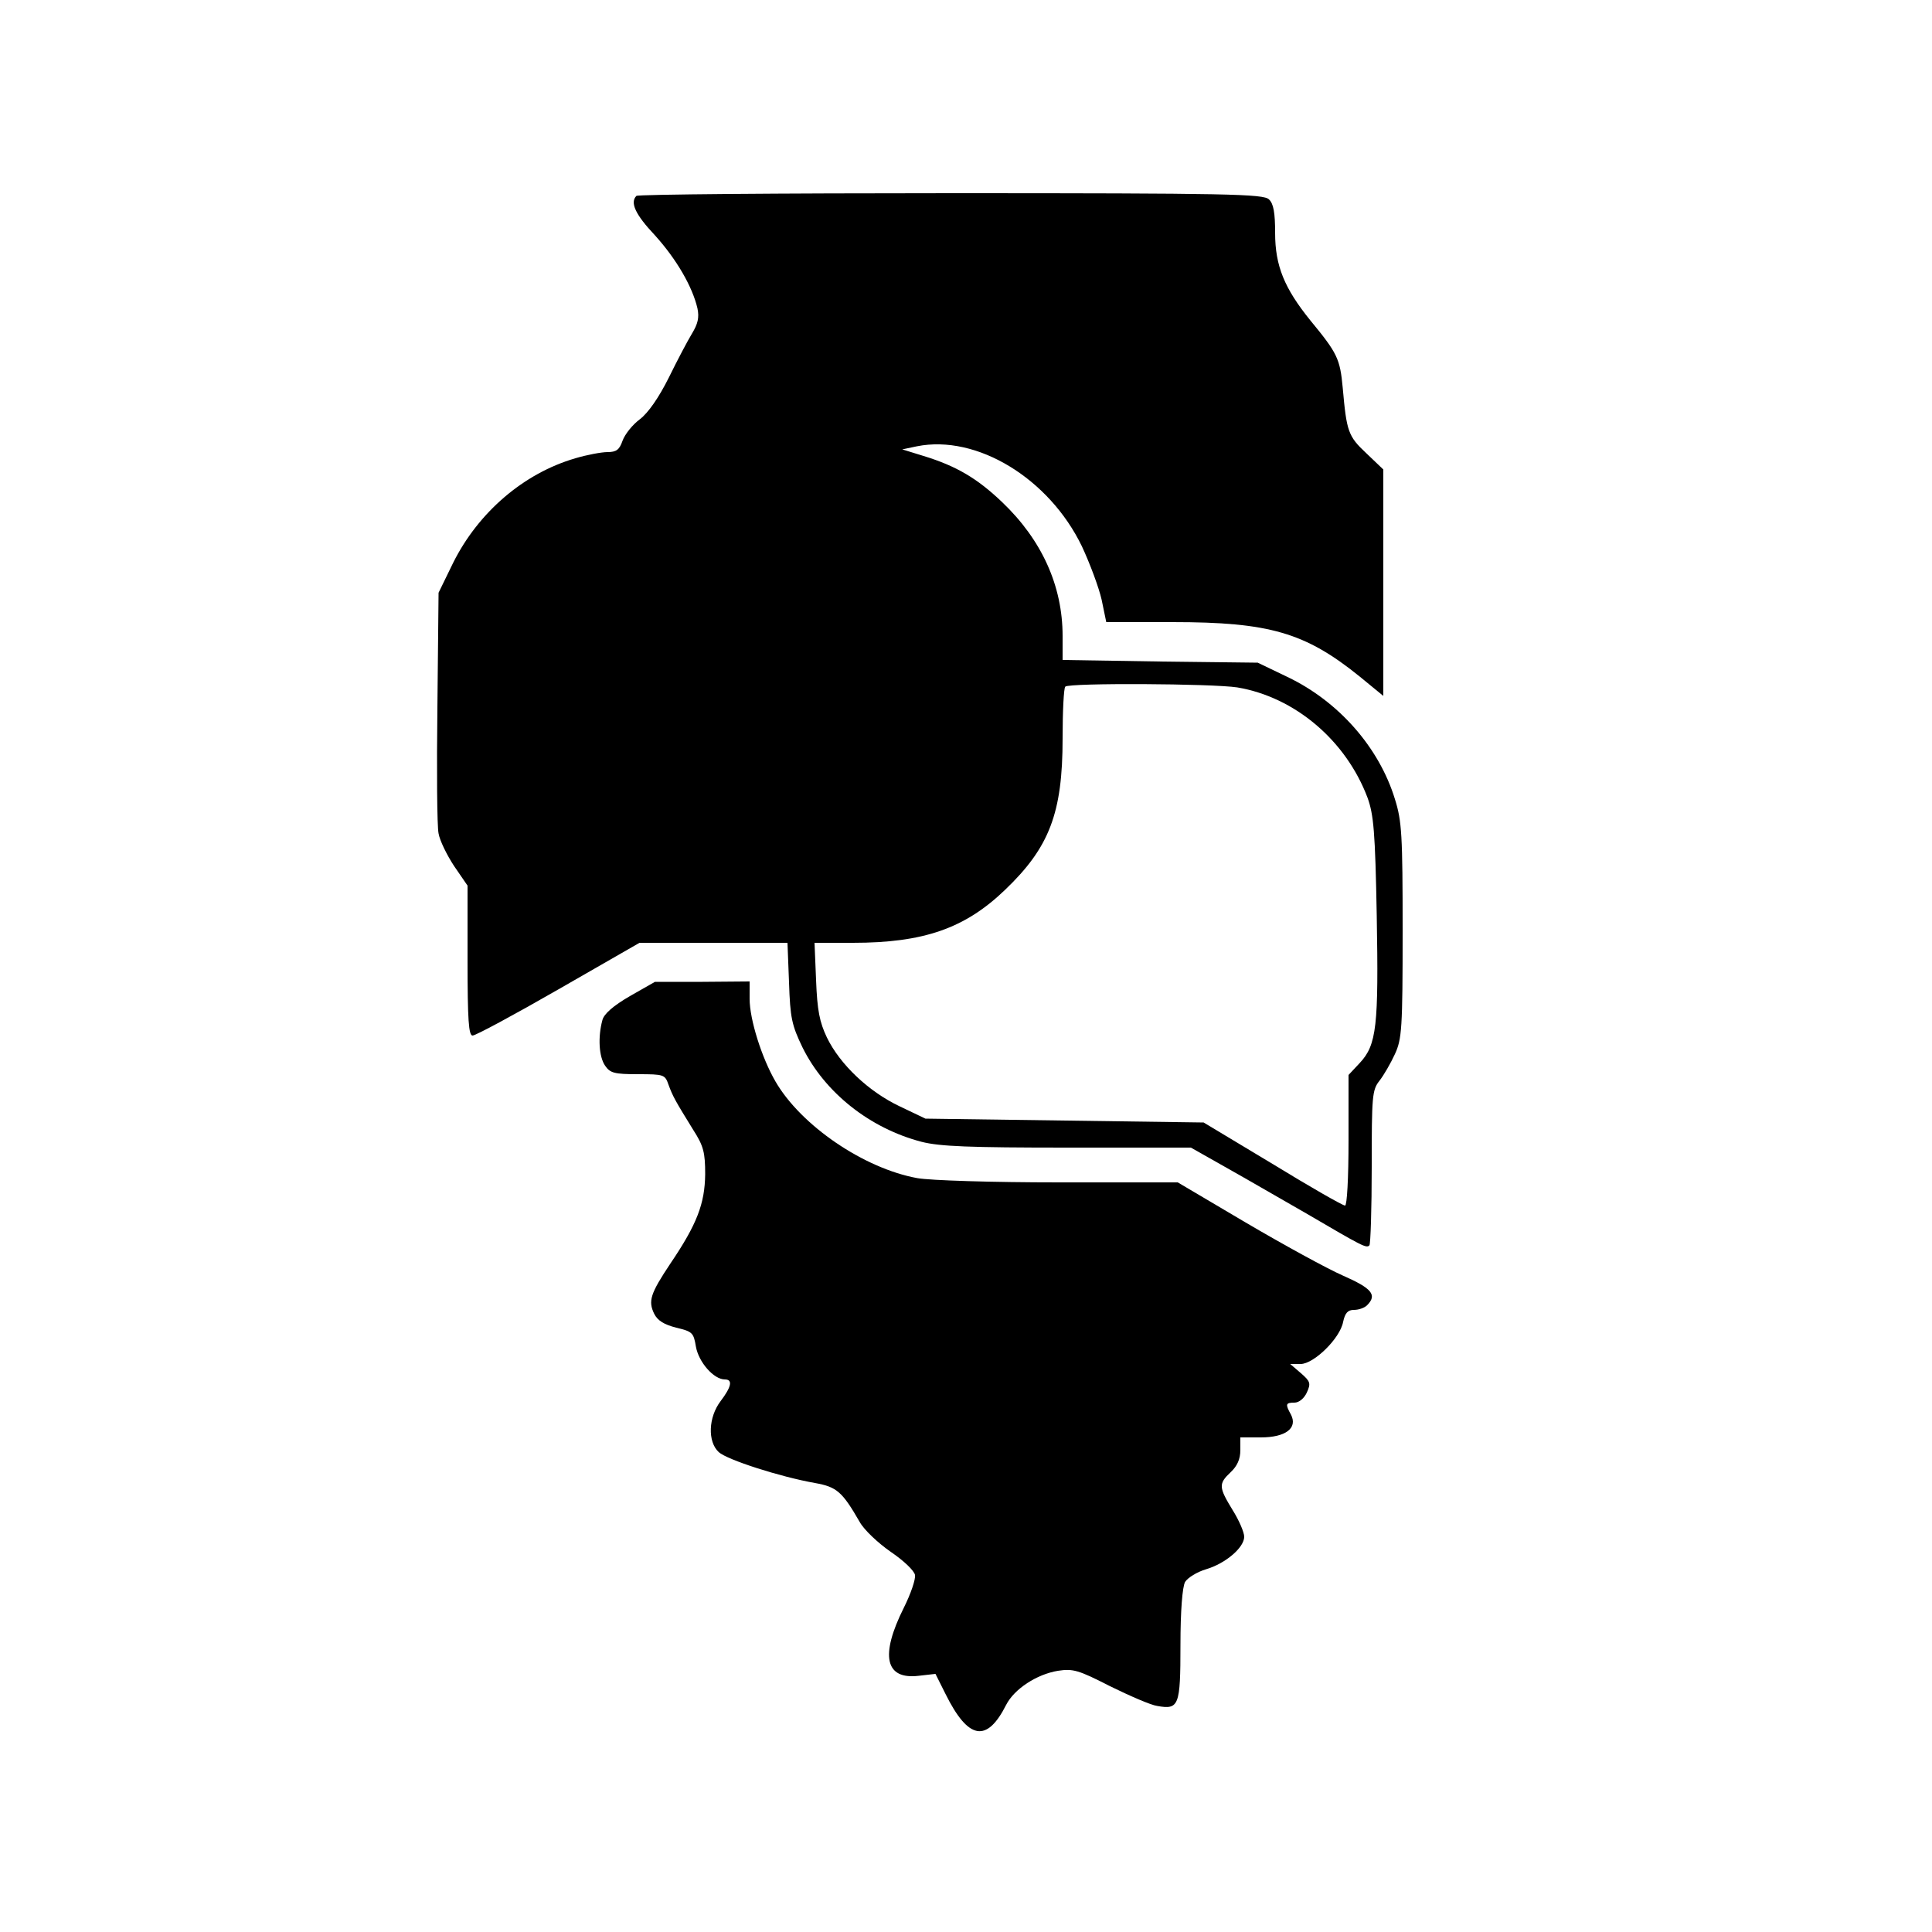
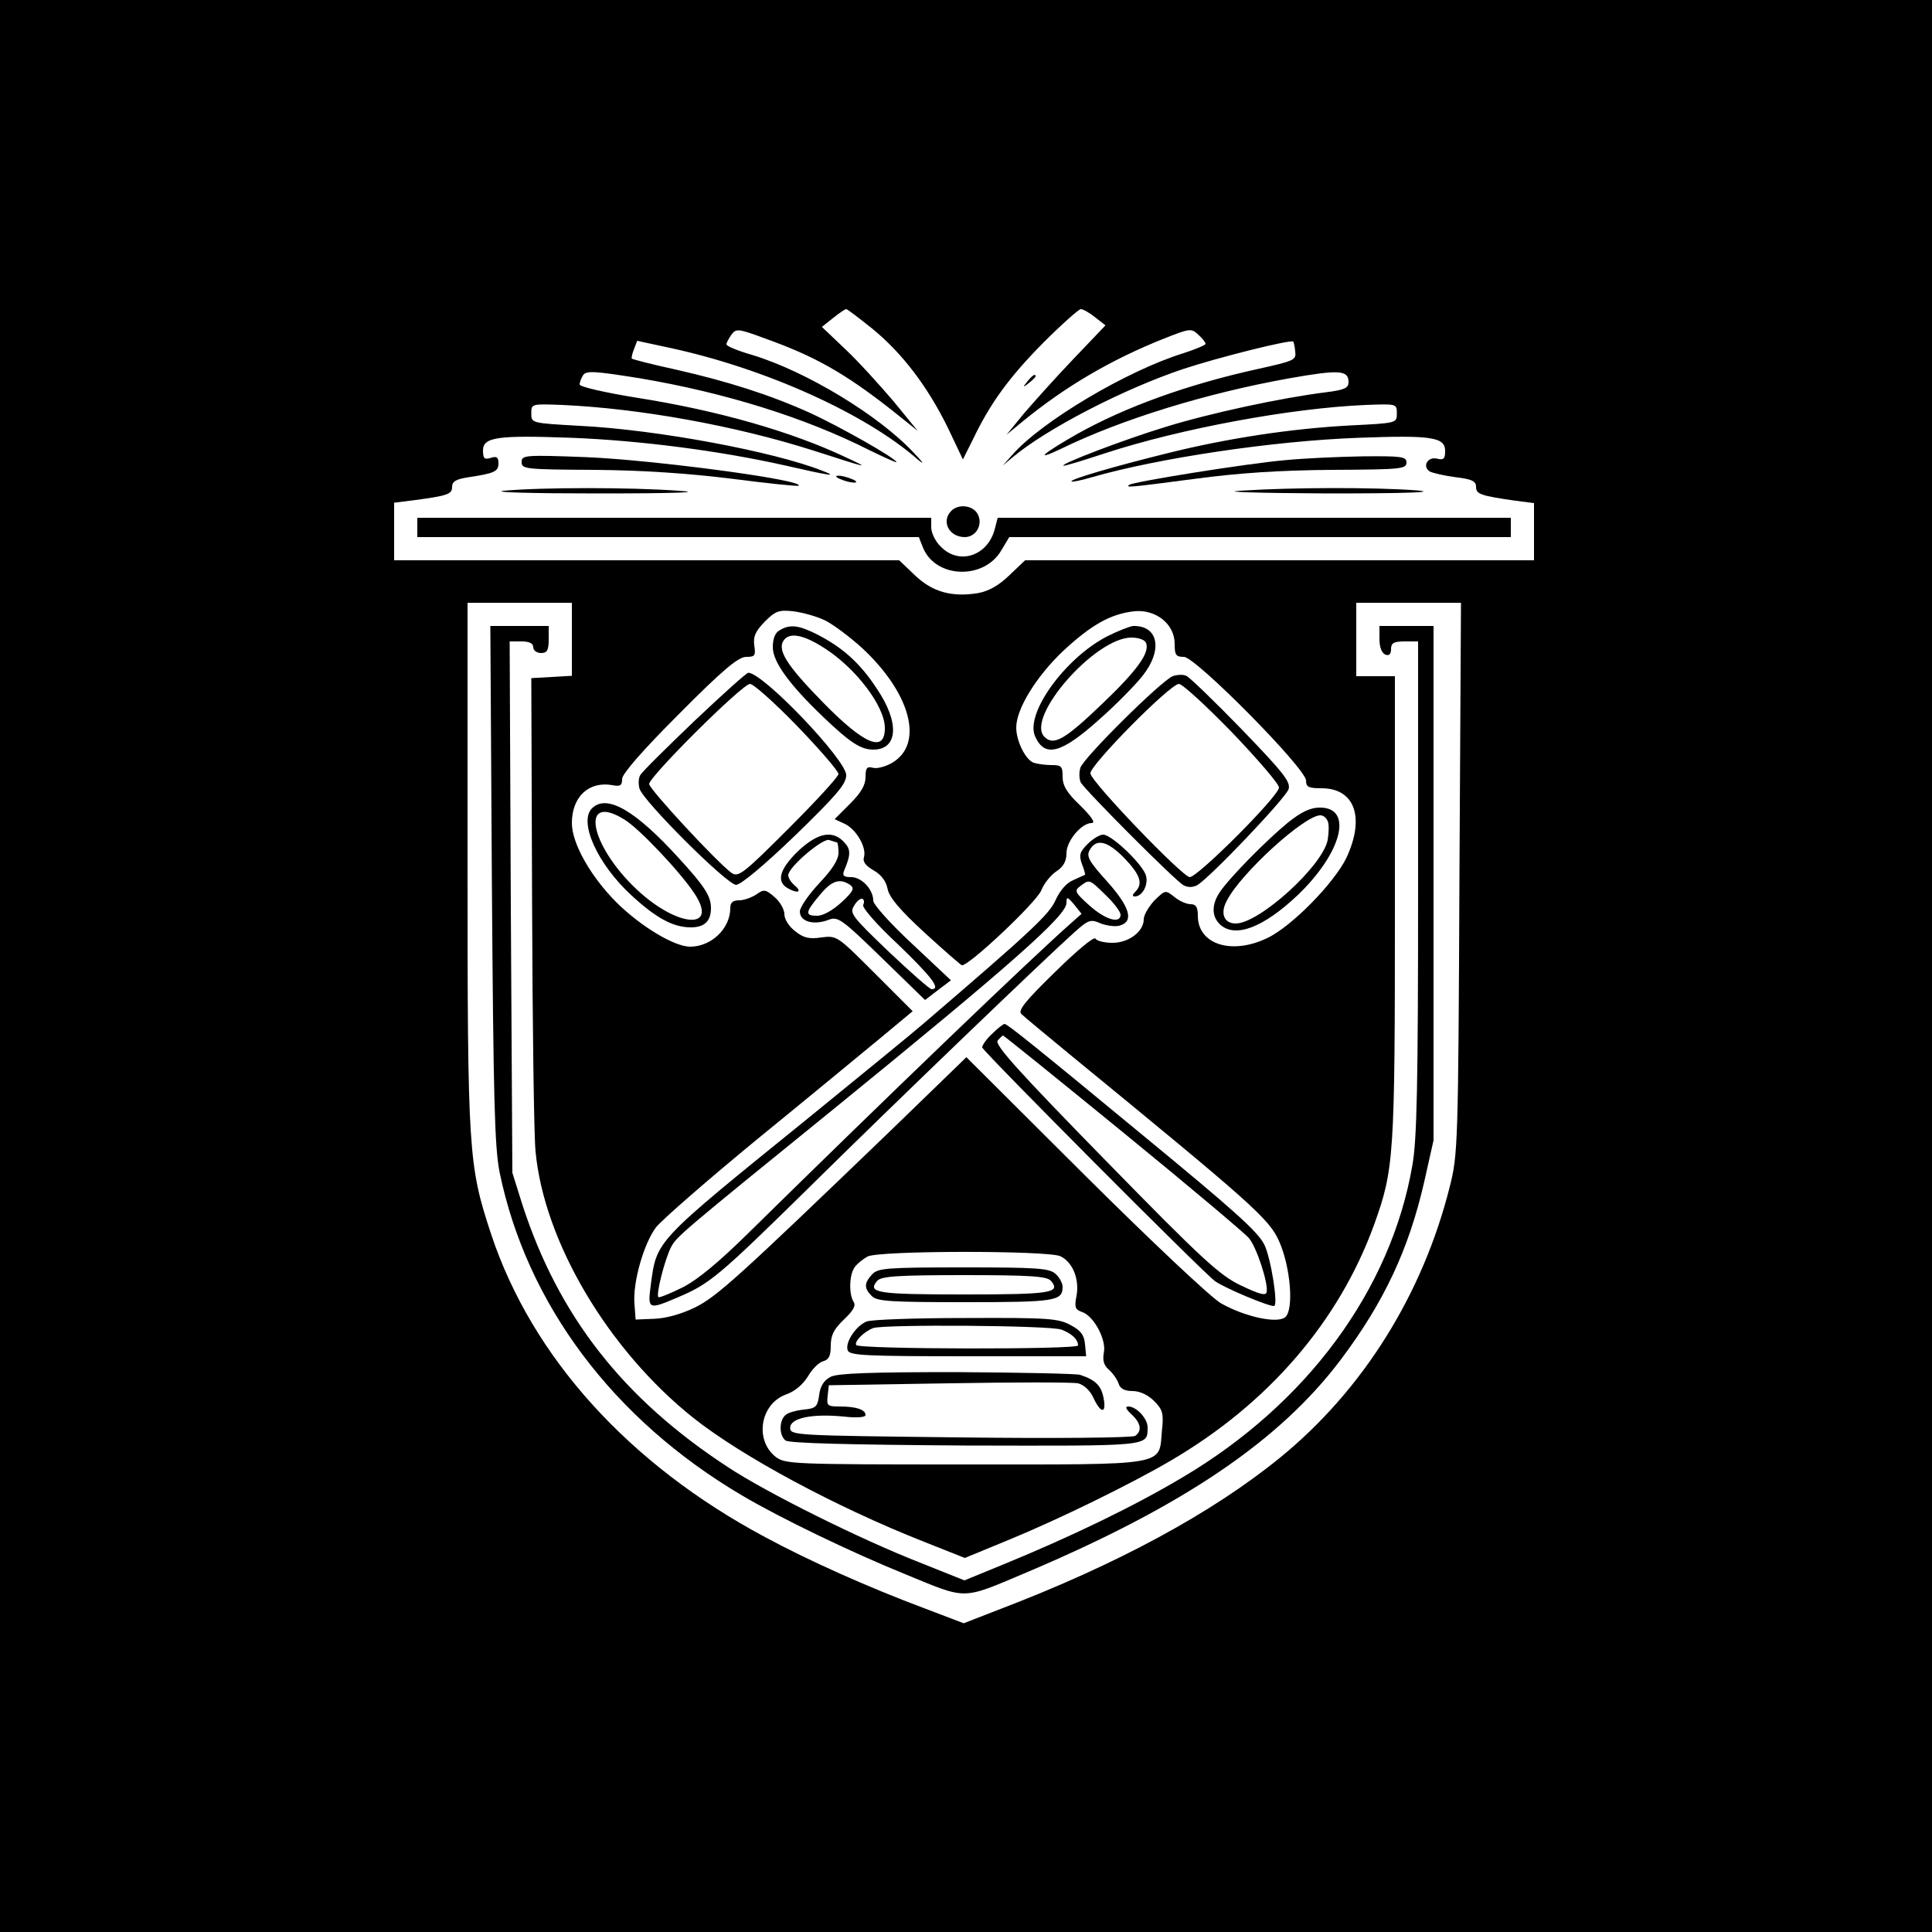
<svg xmlns="http://www.w3.org/2000/svg" version="1.0" width="500pt" height="500pt" viewBox="0 0 500 500" preserveAspectRatio="xMidYMid meet">
  <g transform="translate(0,500) scale(0.1,-0.1)" fill="#000000" stroke="none">
-     <path d="M1647 4493 c-17 -17 -3 -48 48 -102 56 -62 97 -133 110 -189 5 -24 1 -40 -14 -65 -11 -18 -38 -69 -60 -114 -26 -52 -53 -91 -75 -108 -19 -14 -39 -39 -45 -56 -8 -23 -16 -29 -39 -29 -15 0 -53 -7 -83 -16 -134 -39 -251 -140 -316 -270 l-38 -78 -3 -295 c-2 -163 -1 -310 3 -328 3 -18 21 -55 40 -84 l35 -51 0 -194 c0 -155 3 -194 13 -194 8 0 108 54 223 120 l209 120 191 0 192 0 4 -103 c3 -91 7 -110 35 -168 58 -117 174 -209 308 -244 47 -12 124 -15 378 -15 l319 0 92 -52 c50 -28 143 -82 206 -118 147 -86 156 -91 164 -83 3 3 6 95 6 203 0 183 1 199 20 223 11 14 29 45 40 69 18 39 20 66 20 319 0 248 -2 284 -20 341 -41 134 -146 253 -278 316 l-77 37 -252 3 -253 4 0 62 c0 130 -54 249 -157 347 -64 61 -118 93 -203 119 l-55 17 38 8 c155 31 342 -83 427 -259 21 -45 44 -107 51 -138 l12 -58 172 0 c250 0 343 -27 484 -141 l61 -50 0 293 0 293 -44 42 c-47 44 -51 56 -61 169 -7 76 -14 90 -84 175 -67 83 -91 141 -91 226 0 52 -4 76 -16 87 -14 14 -102 16 -823 16 -444 0 -811 -3 -814 -7z m1555 -1272 c149 -25 281 -137 337 -285 16 -44 20 -88 24 -306 5 -285 0 -334 -44 -381 l-29 -31 0 -169 c0 -99 -4 -169 -9 -169 -6 0 -90 48 -188 108 l-178 107 -360 5 -360 5 -67 32 c-80 38 -154 108 -188 178 -19 40 -25 70 -28 148 l-4 97 99 0 c183 0 290 37 394 137 115 110 149 199 149 392 0 70 3 131 7 134 10 10 380 8 445 -2z" />
-     <path d="M1630 2422 c-43 -25 -67 -46 -71 -62 -12 -44 -9 -95 7 -118 13 -19 24 -22 85 -22 67 0 70 -1 79 -27 11 -30 17 -41 64 -117 27 -42 31 -59 31 -115 -1 -76 -21 -129 -90 -231 -52 -78 -58 -97 -42 -130 9 -18 26 -28 57 -36 42 -10 45 -13 51 -49 7 -40 46 -85 75 -85 21 0 17 -19 -11 -56 -32 -42 -34 -105 -5 -132 22 -20 159 -64 249 -80 57 -10 71 -23 116 -101 11 -20 47 -54 80 -77 34 -23 61 -49 63 -60 2 -11 -11 -49 -29 -85 -62 -124 -48 -186 38 -176 l44 5 26 -52 c59 -119 107 -127 157 -28 21 41 79 79 134 88 39 6 53 2 135 -40 51 -25 106 -49 122 -51 56 -10 60 0 60 157 0 90 5 151 12 164 7 11 31 26 55 33 50 15 98 56 98 84 0 11 -13 42 -30 69 -36 59 -37 68 -5 98 17 16 25 34 25 57 l0 33 53 0 c64 0 96 24 78 59 -15 27 -14 31 9 31 12 0 25 11 32 26 11 24 9 29 -15 50 l-28 24 27 0 c34 0 102 66 110 109 5 23 12 31 28 31 12 0 27 5 34 12 27 27 12 44 -63 77 -41 18 -154 80 -251 137 l-176 104 -307 0 c-174 0 -333 5 -367 11 -138 25 -301 136 -367 250 -36 62 -67 161 -67 214 l0 45 -122 -1 -123 0 -65 -37z" />
+     <path d="M0 2500 l0 -2500 2500 0 2500 0 0 2500 0 2500 -2500 0 -2500 0 0 -2500z m2258 1649 c78 -64 143 -150 195 -256 l39 -82 26 52 c45 94 94 161 182 250 48 48 92 87 97 87 6 0 22 -9 37 -21 l27 -21 -83 -87 c-46 -48 -103 -112 -128 -141 l-45 -55 40 33 c112 92 232 162 368 216 66 26 70 27 88 10 10 -9 19 -20 19 -24 0 -3 -26 -14 -57 -24 -146 -45 -368 -177 -443 -263 l-25 -28 25 21 c88 74 287 177 442 229 94 31 279 77 285 71 1 -1 4 -13 5 -26 3 -22 -3 -24 -97 -45 -182 -40 -342 -98 -467 -168 -88 -50 -115 -73 -43 -39 157 77 379 145 592 183 130 23 153 21 153 -10 0 -15 -10 -20 -57 -26 -114 -14 -301 -54 -417 -90 -108 -33 -270 -95 -264 -100 2 -2 50 13 108 32 196 64 482 117 675 125 80 3 80 3 80 -22 0 -25 0 -25 -120 -31 -152 -8 -317 -33 -470 -71 -142 -35 -258 -69 -252 -74 2 -2 26 3 53 11 170 49 468 94 690 102 188 7 224 2 224 -34 0 -21 -4 -24 -21 -20 -24 6 -39 -20 -19 -33 7 -4 37 -11 67 -15 42 -5 53 -10 53 -25 0 -19 12 -23 103 -36 l47 -6 0 -74 0 -74 -658 0 -659 0 -41 -39 c-28 -27 -54 -41 -81 -46 -68 -11 -118 3 -163 46 l-41 39 -654 0 -653 0 0 74 0 75 48 6 c91 12 102 16 102 35 0 14 10 20 43 25 67 10 77 15 77 36 0 16 -5 19 -20 14 -16 -5 -20 -2 -20 19 0 35 37 40 229 33 179 -7 385 -34 550 -71 122 -28 140 -30 101 -15 -125 50 -429 107 -630 117 -125 7 -125 7 -125 32 0 25 0 25 80 22 199 -9 446 -53 650 -118 149 -48 147 -47 85 -18 -141 67 -333 122 -544 155 -80 13 -146 28 -146 34 0 5 4 16 9 24 8 12 29 11 147 -8 219 -37 426 -101 594 -186 39 -19 70 -33 70 -31 0 9 -148 93 -225 128 -102 46 -211 81 -348 112 -60 13 -110 26 -112 28 -1 2 1 13 6 25 l8 21 88 -19 c244 -53 502 -169 638 -288 19 -16 15 -9 -10 17 -90 97 -279 211 -417 253 -38 11 -68 23 -68 28 0 4 6 15 13 25 12 16 17 16 87 -10 129 -46 206 -90 325 -183 l70 -56 -63 77 c-35 41 -90 102 -124 134 l-61 58 29 23 c16 13 31 23 34 23 3 0 33 -23 68 -51z m-778 -803 l0 -95 -52 -3 -53 -3 2 -580 c1 -319 5 -609 9 -645 22 -234 188 -514 409 -690 125 -99 368 -230 596 -320 l106 -42 114 47 c129 53 317 145 419 205 253 148 435 360 526 610 52 145 54 175 54 821 l0 599 -50 0 -50 0 0 95 0 95 135 0 136 0 -4 -712 c-3 -690 -4 -716 -25 -799 -70 -279 -225 -527 -440 -702 -176 -143 -421 -276 -728 -393 l-90 -35 -105 40 c-144 54 -296 122 -409 183 -352 188 -603 465 -709 784 -59 179 -61 211 -61 956 l0 678 135 0 135 0 0 -94z m654 49 c21 -10 65 -43 97 -72 126 -117 161 -248 78 -297 -17 -10 -39 -16 -50 -13 -15 4 -19 0 -19 -24 0 -21 -12 -41 -40 -69 l-40 -40 26 -12 c30 -14 57 -61 50 -86 -4 -12 4 -22 24 -34 20 -11 33 -28 37 -48 4 -22 31 -54 95 -113 49 -45 93 -83 97 -85 15 -5 192 161 206 194 7 18 25 40 39 49 18 12 26 26 26 47 0 32 39 78 65 78 11 0 1 15 -29 45 -35 33 -46 52 -46 75 0 27 -3 30 -29 30 -16 0 -37 3 -46 6 -21 8 -45 56 -45 91 0 48 51 131 120 197 73 68 123 97 185 104 56 6 105 -33 105 -84 0 -29 3 -34 24 -34 30 0 316 -289 316 -320 0 -17 7 -20 40 -20 86 0 113 -75 65 -179 -31 -65 -142 -179 -206 -209 -92 -44 -179 -16 -179 58 0 23 -5 30 -19 30 -10 0 -29 8 -42 19 -23 18 -23 18 -51 -9 -15 -16 -28 -38 -28 -49 0 -32 -39 -61 -81 -61 -21 0 -41 5 -44 11 -4 6 -49 -32 -105 -87 -76 -74 -96 -99 -87 -108 7 -7 64 -54 127 -106 471 -386 516 -425 541 -484 29 -66 38 -176 15 -195 -21 -17 -104 1 -166 36 -25 14 -179 159 -352 331 l-307 306 -196 -190 c-396 -381 -450 -430 -507 -458 -35 -17 -75 -28 -105 -29 l-48 -2 -3 40 c-5 55 24 157 56 199 15 19 133 122 262 228 130 106 273 224 319 262 l83 69 -98 98 c-97 97 -98 98 -138 93 -32 -5 -47 -1 -68 16 -16 12 -28 31 -28 44 0 12 -11 32 -25 44 -24 21 -28 21 -48 7 -12 -8 -32 -15 -44 -15 -17 0 -23 -6 -23 -20 0 -53 -49 -100 -104 -100 -40 0 -126 51 -190 114 -67 67 -116 153 -116 206 0 68 44 109 105 98 20 -4 25 -1 25 16 0 13 51 72 147 168 114 115 154 148 174 148 23 0 25 3 21 30 -3 23 3 36 27 61 28 28 37 31 74 27 24 -3 60 -13 81 -23z m610 -1646 c32 -15 50 -59 42 -103 -6 -29 -3 -35 13 -41 31 -9 64 -71 58 -104 -4 -21 -1 -34 13 -46 11 -10 22 -26 25 -36 4 -13 16 -19 36 -19 19 0 40 -10 56 -26 22 -22 25 -32 20 -77 -8 -92 20 -87 -512 -87 -448 0 -463 1 -488 20 -55 44 -39 137 27 161 23 8 44 26 57 47 11 19 28 36 39 39 15 4 20 14 20 40 0 28 8 43 34 68 24 23 32 36 25 46 -13 21 -11 73 4 91 6 8 21 20 32 26 28 16 466 16 499 1z" />
+     <path d="M2659 4013 c-13 -16 -12 -17 4 -4 9 7 17 15 17 17 0 8 -8 3 -21 -13z" />
+     <path d="M1350 3804 c0 -18 10 -19 188 -20 125 -1 243 -9 356 -23 93 -12 170 -20 173 -18 14 15 -378 67 -552 74 -158 6 -165 5 -165 -13z" />
+     <path d="M3325 3809 c-94 -8 -395 -56 -403 -64 -8 -7 -3 -7 172 16 112 15 219 22 353 23 177 1 193 2 193 19 0 15 -11 17 -112 16 -62 -1 -153 -5 -203 -10z" />
+     <path d="M2175 3760 c11 -5 27 -9 35 -9 9 0 8 4 -5 9 -11 5 -27 9 -35 9 -9 0 -8 -4 5 -9z" />
+     <path d="M1305 3730 c-38 -4 70 -7 240 -7 211 0 278 3 210 7 -121 9 -354 9 -450 0z" />
+     <path d="M3210 3730 c-54 -3 44 -6 225 -7 209 0 289 3 230 8 -105 8 -319 8 -455 -1z" />
+     <path d="M2462 3678 c-27 -27 -6 -68 35 -68 29 0 48 33 33 60 -12 22 -49 27 -68 8z" />
+     <path d="M1080 3635 l0 -25 649 0 649 0 11 -28 c33 -79 157 -83 202 -7 l21 35 649 0 649 0 0 25 0 25 -664 0 -664 0 -7 -27 c-17 -71 -92 -97 -140 -48 -14 13 -25 36 -25 50 l0 25 -665 0 -665 0 0 -25z" />
+     <path d="M1273 2713 c4 -561 7 -681 20 -747 70 -340 293 -639 627 -836 98 -58 282 -147 425 -205 161 -66 142 -66 315 7 403 171 651 339 809 548 113 150 177 287 217 462 l24 107 0 665 0 666 -70 0 -70 0 0 -34 c0 -21 6 -36 15 -40 10 -4 15 1 15 14 0 16 7 20 35 20 l35 0 0 -637 c0 -513 -3 -654 -15 -720 -56 -322 -273 -616 -594 -806 -124 -74 -287 -153 -465 -226 l-100 -41 -115 46 c-154 60 -397 181 -497 247 -271 177 -438 390 -532 679 l-26 83 -4 688 -3 687 31 0 c20 0 30 -5 30 -15 0 -8 9 -15 20 -15 16 0 20 7 20 35 l0 35 -76 0 -75 0 4 -667z" />
+     <path d="M2018 3369 c-12 -6 -18 -22 -18 -44 0 -38 43 -97 131 -181 69 -66 97 -84 129 -84 64 0 69 70 9 158 -43 66 -89 107 -156 141 -46 23 -69 26 -95 10z m115 -46 c82 -52 157 -151 157 -207 0 -65 -52 -44 -159 65 -97 99 -122 139 -101 164 16 19 52 11 103 -22z" />
+     <path d="M2865 3353 c-110 -57 -213 -201 -186 -259 25 -56 68 -44 167 45 43 38 92 88 111 112 53 67 41 130 -24 129 -10 -1 -40 -13 -68 -27z m101 -17 c10 -25 -22 -70 -113 -157 -97 -93 -126 -110 -150 -86 -50 50 131 257 225 257 19 0 35 -6 38 -14z" />
+     <path d="M1797 3134 c-72 -69 -136 -132 -140 -140 -5 -8 -5 -24 -2 -35 11 -34 227 -249 250 -249 12 0 73 51 153 128 108 105 132 133 132 156 0 39 -212 262 -253 265 -4 1 -67 -56 -140 -125z m267 -14 c58 -60 106 -116 106 -123 0 -7 -58 -70 -129 -141 -118 -118 -130 -127 -148 -115 -39 29 -213 217 -213 230 0 19 241 259 261 259 9 0 64 -49 123 -110z" />
+     <path d="M3035 3250 c-29 -11 -231 -211 -239 -237 -4 -13 -3 -29 1 -38 13 -22 245 -255 266 -266 11 -6 23 -6 35 0 32 18 230 226 237 249 5 19 -13 42 -122 155 -70 72 -135 135 -143 138 -8 4 -24 3 -35 -1z m154 -146 c66 -69 121 -133 121 -142 0 -22 -210 -232 -231 -232 -18 0 -252 243 -257 268 -5 18 206 232 229 232 9 0 71 -57 138 -126z" />
+     <path d="M1532 2908 c-35 -35 14 -144 102 -225 64 -59 108 -83 154 -83 35 0 52 16 52 50 0 31 -17 57 -84 130 -112 123 -186 166 -224 128z m84 -29 c38 -23 144 -135 181 -191 64 -96 -43 -89 -148 9 -124 116 -149 254 -33 182z" />
+     <path d="M3333 2871 c-54 -44 -152 -143 -177 -181 -21 -32 -20 -63 2 -83 39 -35 111 -8 200 76 115 110 145 227 58 227 -25 0 -48 -11 -83 -39z m103 4 c4 -8 3 -30 0 -49 -13 -67 -177 -216 -238 -216 -30 0 -41 26 -23 59 36 71 201 221 242 221 8 0 16 -7 19 -15z" />
+     <path d="M2065 2797 c-49 -48 -57 -80 -24 -97 26 -14 35 -7 14 10 -8 7 -15 18 -15 25 0 21 90 97 106 91 9 -3 18 -6 20 -6 2 0 4 -12 4 -27 0 -18 -16 -43 -50 -79 -27 -29 -50 -62 -50 -73 0 -26 35 -36 73 -22 25 10 33 5 139 -98 l112 -109 34 26 33 25 -100 94 c-56 52 -101 102 -101 112 0 29 -30 61 -57 61 -20 0 -24 4 -18 18 17 40 17 54 0 72 -30 33 -69 25 -120 -23z m135 -87 c12 -9 9 -16 -22 -45 -23 -21 -48 -35 -63 -35 -32 0 -32 8 6 53 31 38 52 45 79 27z m34 -52 c-4 -6 36 -52 90 -102 87 -84 112 -116 87 -116 -5 0 -55 44 -112 98 -96 92 -101 99 -88 119 7 12 17 19 21 17 5 -3 5 -10 2 -16z" />
+     <path d="M2815 2816 c-21 -21 -23 -29 -15 -52 6 -15 9 -27 8 -28 -2 -1 -16 -7 -31 -14 -17 -7 -34 -27 -45 -51 -16 -37 -62 -80 -342 -320 -30 -26 -165 -136 -300 -246 -399 -323 -390 -314 -406 -432 -8 -62 -6 -63 69 -31 83 35 106 54 335 279 243 240 625 606 690 664 39 35 44 37 71 25 16 -6 39 -9 50 -5 36 11 25 48 -34 114 -47 52 -54 65 -45 81 17 31 46 24 90 -21 41 -43 49 -66 28 -87 -8 -8 -8 -12 -1 -12 19 0 35 29 29 53 -7 29 -89 107 -111 107 -9 0 -27 -11 -40 -24z m47 -133 c21 -20 38 -43 38 -50 0 -25 -40 -13 -81 24 -38 34 -39 38 -23 50 24 18 23 18 66 -24z m-90 -72 c-98 -86 -471 -444 -832 -799 -78 -77 -134 -124 -174 -144 -32 -16 -60 -27 -62 -25 -7 6 16 96 32 128 14 28 21 34 429 365 447 364 595 494 595 527 0 17 2 17 20 -4 l19 -24 -27 -24z" />
+     <path d="M2566 2323 c-15 -14 -25 -30 -24 -34 6 -14 574 -585 603 -605 26 -18 135 -64 152 -64 12 0 -8 125 -25 159 -17 34 -80 90 -312 281 -276 228 -353 290 -360 290 -4 0 -19 -12 -34 -27z m341 -254 c169 -138 315 -261 325 -273 20 -23 51 -118 46 -140 -2 -10 -18 -6 -66 17 -55 26 -99 66 -352 325 -225 230 -287 299 -278 309 6 7 12 13 14 13 2 0 142 -113 311 -251z" />
+     <path d="M2257 1702 c-21 -23 -21 -36 -1 -56 13 -14 49 -16 243 -16 233 0 251 3 251 40 0 9 -8 24 -18 33 -16 15 -48 17 -239 17 -200 0 -221 -2 -236 -18z m463 -17 c26 -31 0 -35 -225 -35 -225 0 -251 4 -225 35 10 12 51 15 225 15 174 0 215 -3 225 -15z" />
+     <path d="M2243 1580 c-28 -11 -57 -55 -49 -75 5 -13 48 -15 311 -15 l306 0 -3 31 c-2 24 -11 36 -38 50 -31 17 -59 19 -270 18 -129 0 -245 -4 -257 -9z m504 -21 c26 -10 43 -25 43 -41 0 -11 -568 -10 -574 1 -6 9 20 35 44 44 29 10 458 7 487 -4z" />
+     <path d="M2150 1437 c-17 -9 -27 -23 -30 -47 -4 -31 -9 -35 -40 -38 -19 -2 -41 -8 -47 -14 -17 -14 -17 -53 0 -66 9 -7 161 -11 466 -13 484 -1 470 -3 471 47 0 23 -29 54 -50 54 -9 0 -6 -7 8 -20 25 -23 28 -43 10 -56 -7 -5 -209 -7 -453 -4 -430 5 -440 5 -440 25 0 25 56 37 138 29 35 -4 57 -2 57 4 0 14 -25 22 -66 22 -33 0 -35 2 -32 28 l3 27 310 5 c171 3 321 3 335 0 15 -4 31 -18 40 -38 19 -41 34 -41 26 0 -6 32 -21 47 -61 60 -11 3 -155 6 -320 7 -223 0 -306 -3 -325 -12z" />
  </g>
</svg>
